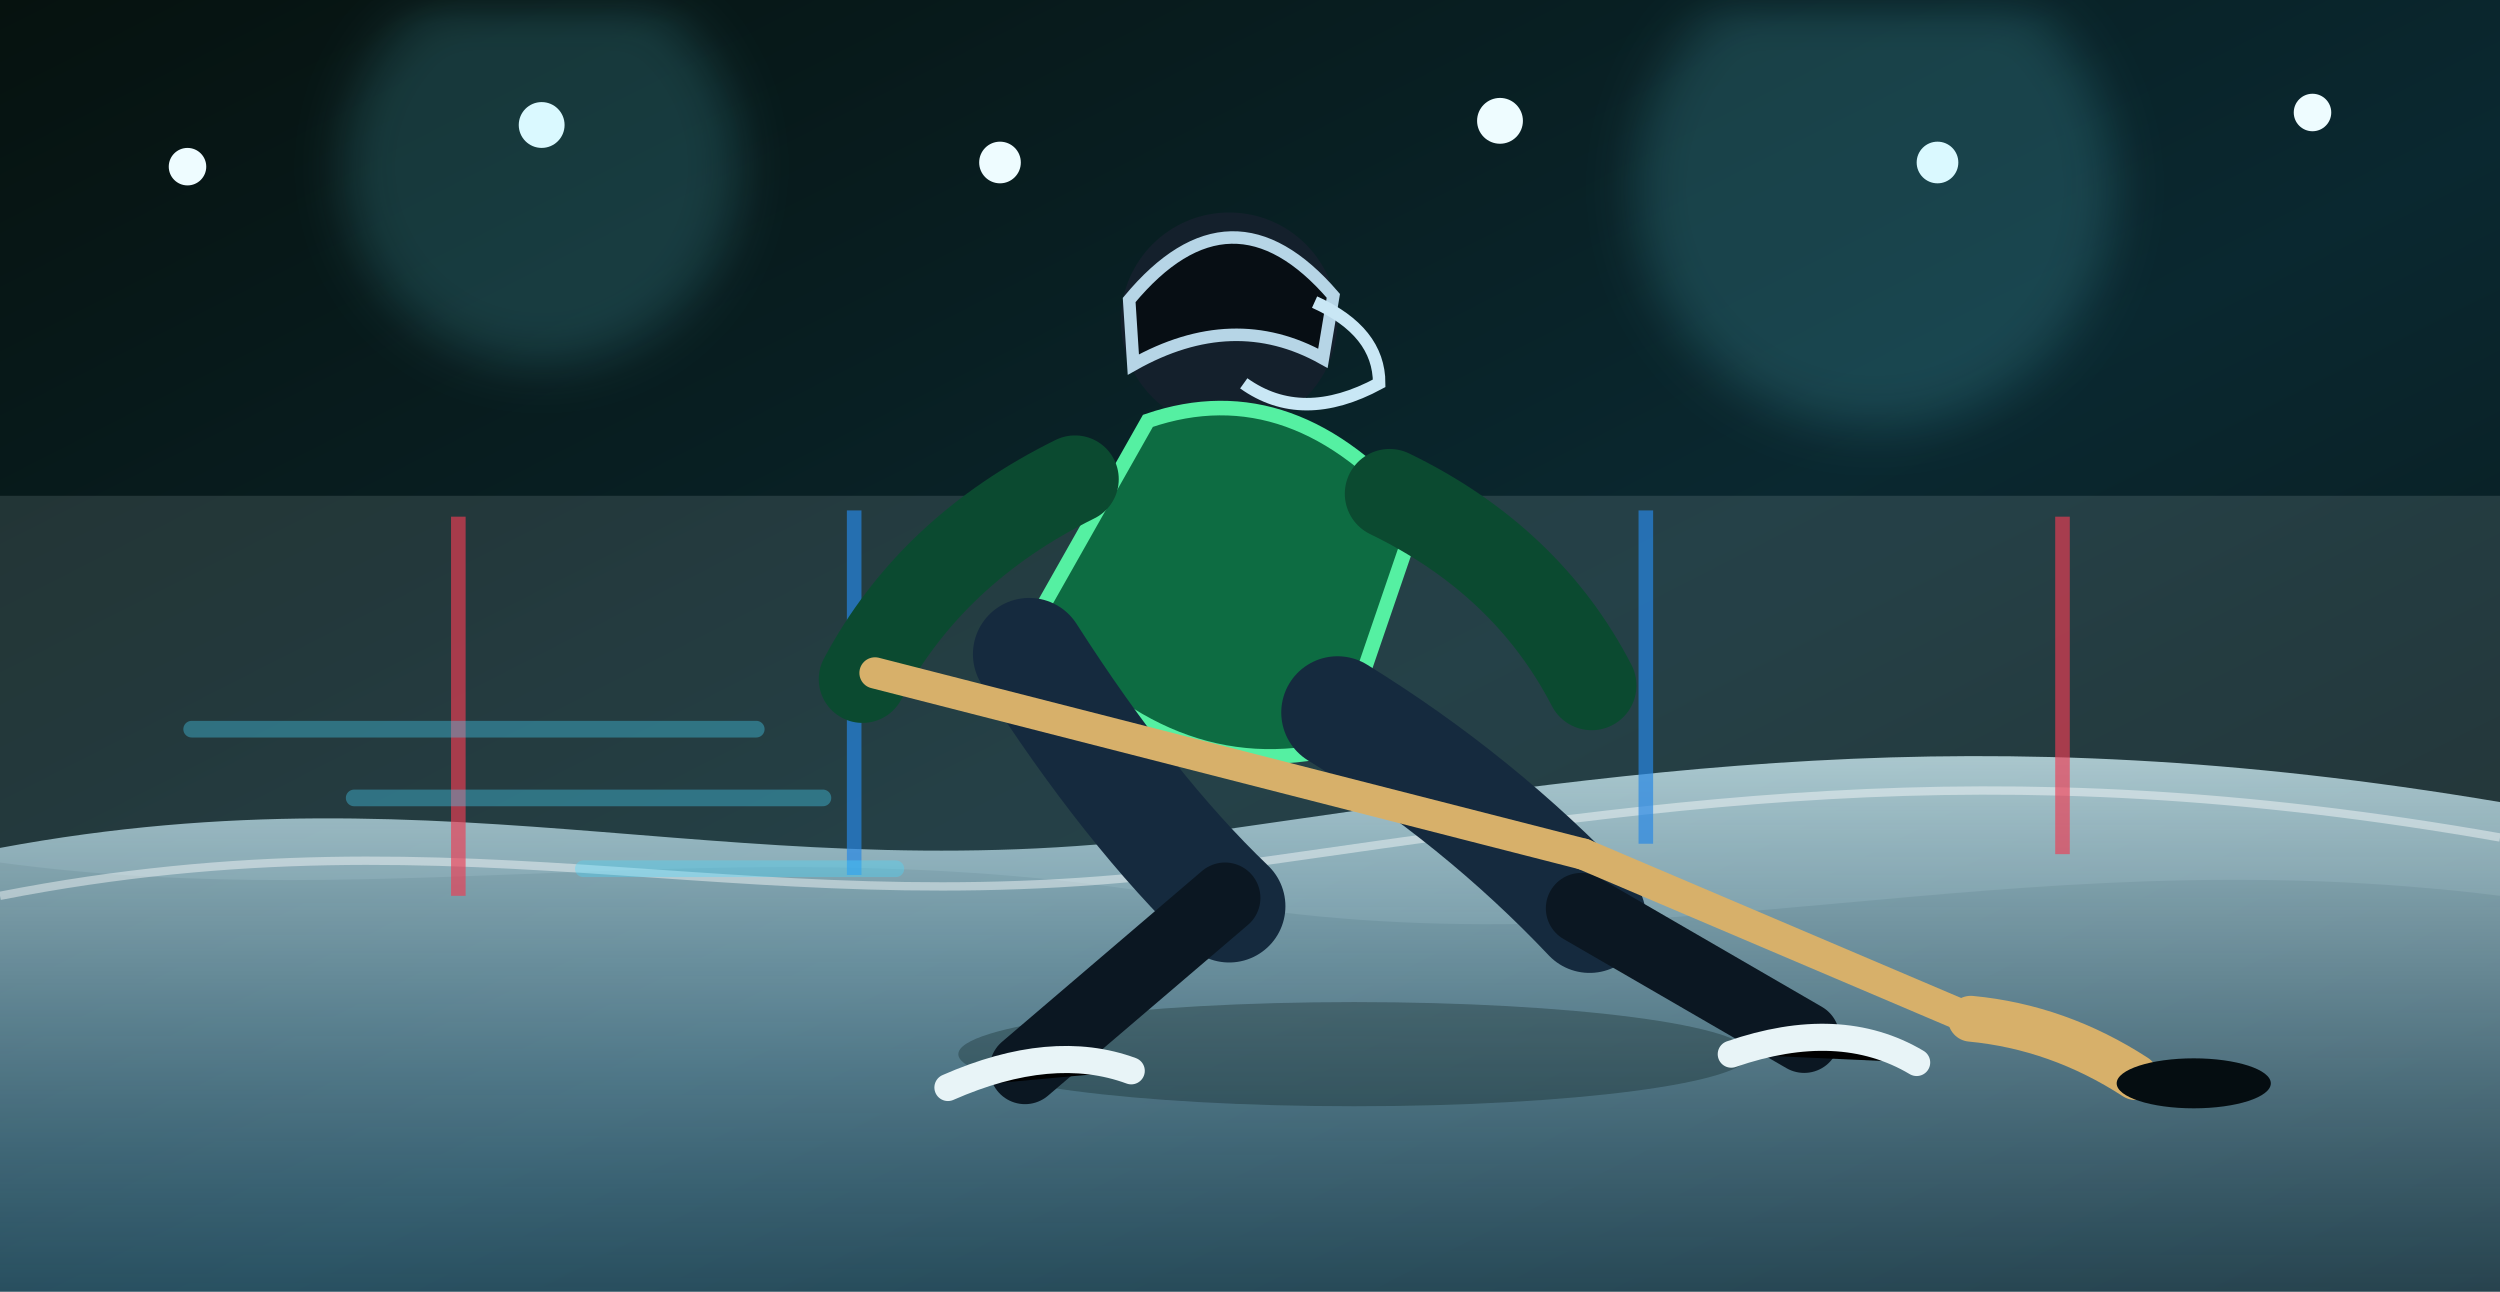
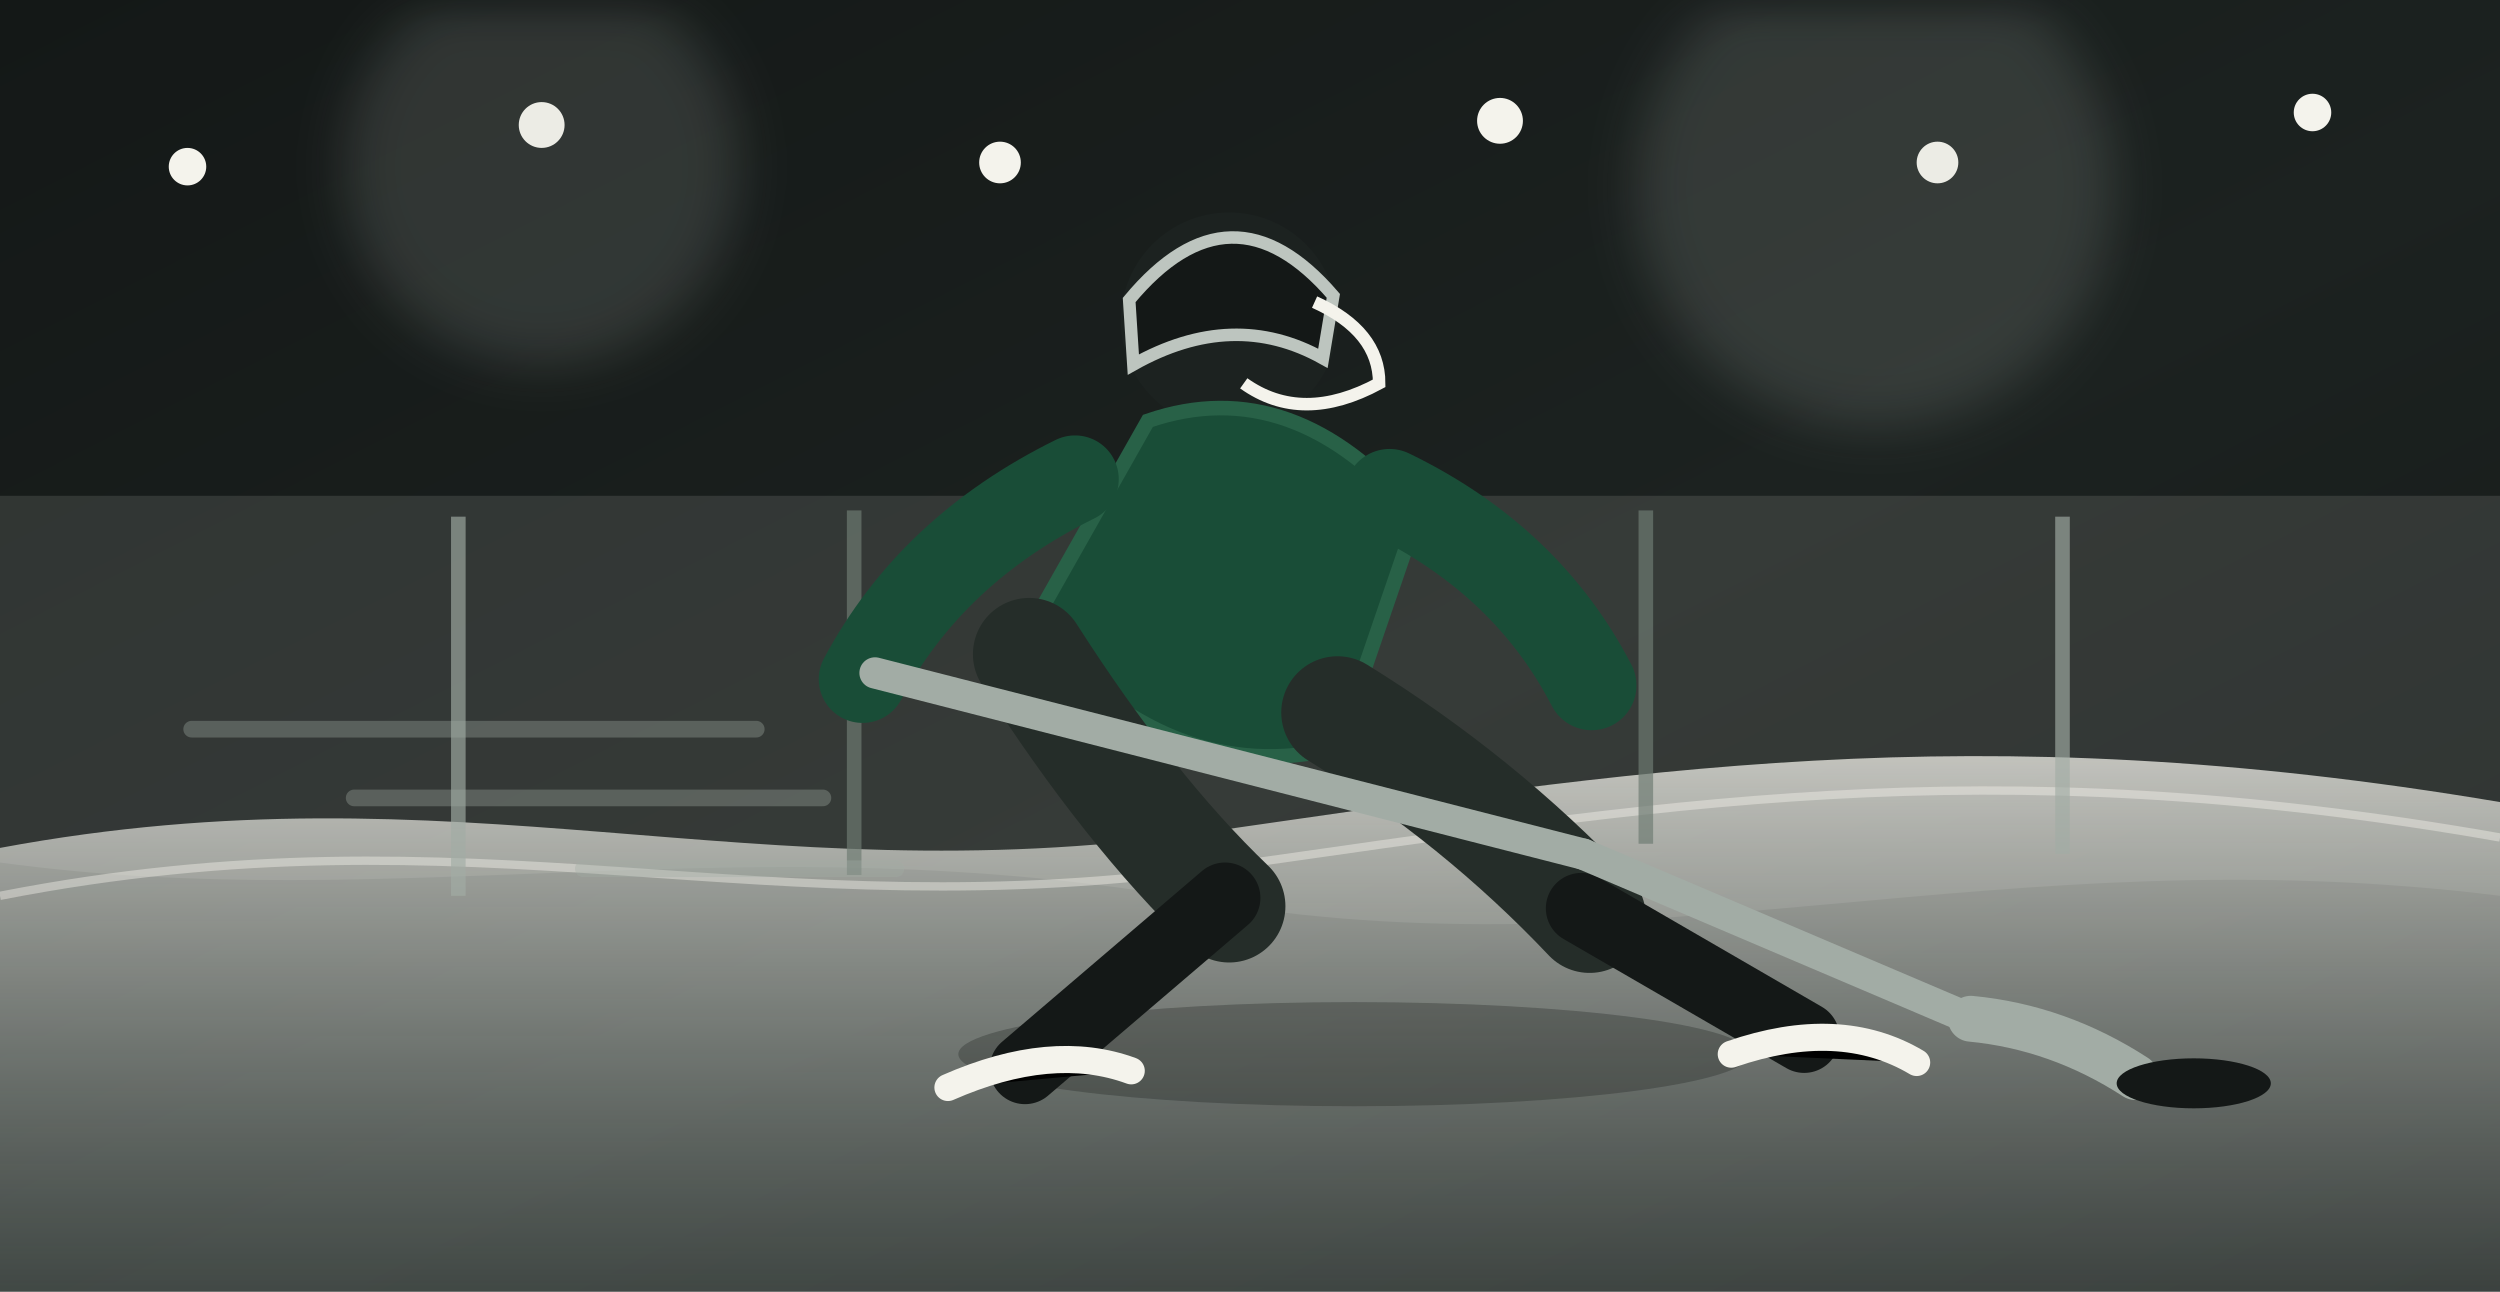
<svg xmlns="http://www.w3.org/2000/svg" viewBox="0 0 1200 620" role="img" aria-labelledby="title desc">
  <defs>
    <linearGradient id="night" x1="0" y1="0" x2="1" y2="1">
-       <stop stop-color="#06120f" />
-       <stop offset=".55" stop-color="#0a2830" />
-       <stop offset="1" stop-color="#081515" />
+       <stop stop-color="#141817" />
+       <stop offset=".55" stop-color="#1c2220" />
+       <stop offset="1" stop-color="#141817" />
    </linearGradient>
    <linearGradient id="ice" x1="0" y1="0" x2="0" y2="1">
-       <stop stop-color="#d9f8ff" stop-opacity=".74" />
-       <stop offset="1" stop-color="#76b8df" stop-opacity=".28" />
+       <stop stop-color="#f4f3ec" stop-opacity=".74" />
+       <stop offset="1" stop-color="#a2aca5" stop-opacity=".28" />
    </linearGradient>
    <filter id="blur">
      <feGaussianBlur stdDeviation="12" />
    </filter>
  </defs>
  <rect width="1200" height="620" fill="url(#night)" />
-   <g fill="#eefcff">
+   <g fill="#f4f3ec">
    <circle cx="90" cy="80" r="9" />
    <circle cx="260" cy="60" r="11" />
    <circle cx="480" cy="78" r="10" />
    <circle cx="720" cy="58" r="11" />
    <circle cx="930" cy="78" r="10" />
    <circle cx="1110" cy="54" r="9" />
  </g>
-   <g fill="#6cecff" opacity=".16" filter="url(#blur)">
+   <g fill="#bdc5bf" opacity=".16" filter="url(#blur)">
    <circle cx="260" cy="80" r="95" />
    <circle cx="900" cy="90" r="115" />
  </g>
-   <path d="M0 238H1200V430C960 400 790 470 575 432 360 394 190 440 0 414Z" fill="#effcff" opacity=".12" />
+   <path d="M0 238H1200V430C960 400 790 470 575 432 360 394 190 440 0 414Z" fill="#f4f3ec" opacity=".12" />
  <path d="M0 407C220 366 360 430 575 400 785 370 945 342 1200 385V620H0Z" fill="url(#ice)" />
-   <path d="M0 430C230 385 365 448 588 416 795 387 950 358 1200 402" fill="none" stroke="#fff" stroke-opacity=".43" stroke-width="4" />
-   <path d="M220 248V430M990 248V410" stroke="#ec3c54" stroke-opacity=".65" stroke-width="7" />
-   <path d="M410 245V420M790 245V405" stroke="#2788e5" stroke-opacity=".68" stroke-width="7" />
-   <ellipse cx="650" cy="506" rx="190" ry="25" fill="#00110d" opacity=".28" />
-   <circle cx="590" cy="154" r="52" fill="#14202c" />
-   <path d="M542 144q49-59 98-2l-5 30q-43-24-91 3z" fill="#070e14" stroke="#b6d5e6" stroke-width="6" />
-   <path d="M631 145q31 14 31 39q-37 20-65 0" fill="none" stroke="#c9e7f5" stroke-width="6" />
-   <path d="M551 202q70-24 129 46l-38 111q-81 20-147-58z" fill="#0d6c42" stroke="#55f0a2" stroke-width="7" />
-   <path d="M516 230q-69 34-102 96" stroke="#0b4a30" stroke-width="42" stroke-linecap="round" />
-   <path d="M667 237q66 32 97 92" stroke="#0b4a30" stroke-width="43" stroke-linecap="round" />
-   <path d="M494 314q48 75 96 121" stroke="#152a3e" stroke-width="54" stroke-linecap="round" />
-   <path d="M642 342q68 42 121 98" stroke="#152a3e" stroke-width="54" stroke-linecap="round" />
-   <path d="M588 431l-96 82" stroke="#0b1722" stroke-width="34" stroke-linecap="round" />
-   <path d="M759 436l107 62" stroke="#0b1722" stroke-width="34" stroke-linecap="round" />
-   <path d="M455 522q50-22 88-8" stroke="#e8f4f7" stroke-width="13" stroke-linecap="round" />
-   <path d="M831 506q52-18 89 4" stroke="#e8f4f7" stroke-width="13" stroke-linecap="round" />
-   <path d="M420 323L760 410" stroke="#d7b06a" stroke-width="15" stroke-linecap="round" />
-   <path d="M760 410L955 493" stroke="#d7b06a" stroke-width="15" stroke-linecap="round" />
-   <path d="M946 489q42 4 79 28" stroke="#d7b06a" stroke-width="22" stroke-linecap="round" />
-   <ellipse cx="1053" cy="520" rx="37" ry="12" fill="#050d11" />
-   <g stroke="#49d9ff" stroke-opacity=".35" stroke-width="8" stroke-linecap="round">
+   <path d="M0 430C230 385 365 448 588 416 795 387 950 358 1200 402" fill="none" stroke="#f4f3ec" stroke-opacity=".43" stroke-width="4" />
+   <path d="M220 248V430M990 248V410" stroke="#a2aca5" stroke-opacity=".65" stroke-width="7" />
+   <path d="M410 245V420M790 245V405" stroke="#6f7c73" stroke-opacity=".68" stroke-width="7" />
+   <ellipse cx="650" cy="506" rx="190" ry="25" fill="#141817" opacity=".28" />
+   <circle cx="590" cy="154" r="52" fill="#1c2220" />
+   <path d="M542 144q49-59 98-2l-5 30q-43-24-91 3z" fill="#141817" stroke="#bdc5bf" stroke-width="6" />
+   <path d="M631 145q31 14 31 39q-37 20-65 0" fill="none" stroke="#f4f3ec" stroke-width="6" />
+   <path d="M551 202q70-24 129 46l-38 111q-81 20-147-58z" fill="#194d37" stroke="#286147" stroke-width="7" />
+   <path d="M516 230q-69 34-102 96" stroke="#194d37" stroke-width="42" stroke-linecap="round" />
+   <path d="M667 237q66 32 97 92" stroke="#194d37" stroke-width="43" stroke-linecap="round" />
+   <path d="M494 314q48 75 96 121" stroke="#252d29" stroke-width="54" stroke-linecap="round" />
+   <path d="M642 342q68 42 121 98" stroke="#252d29" stroke-width="54" stroke-linecap="round" />
+   <path d="M588 431l-96 82" stroke="#141817" stroke-width="34" stroke-linecap="round" />
+   <path d="M759 436l107 62" stroke="#141817" stroke-width="34" stroke-linecap="round" />
+   <path d="M455 522q50-22 88-8" stroke="#f4f3ec" stroke-width="13" stroke-linecap="round" />
+   <path d="M831 506q52-18 89 4" stroke="#f4f3ec" stroke-width="13" stroke-linecap="round" />
+   <path d="M420 323L760 410" stroke="#a2aca5" stroke-width="15" stroke-linecap="round" />
+   <path d="M760 410L955 493" stroke="#a2aca5" stroke-width="15" stroke-linecap="round" />
+   <path d="M946 489q42 4 79 28" stroke="#a2aca5" stroke-width="22" stroke-linecap="round" />
+   <ellipse cx="1053" cy="520" rx="37" ry="12" fill="#141817" />
+   <g stroke="#a2aca5" stroke-opacity=".35" stroke-width="8" stroke-linecap="round">
    <path d="M363 350H92" />
    <path d="M395 383H170" />
    <path d="M430 417H280" />
  </g>
</svg>
